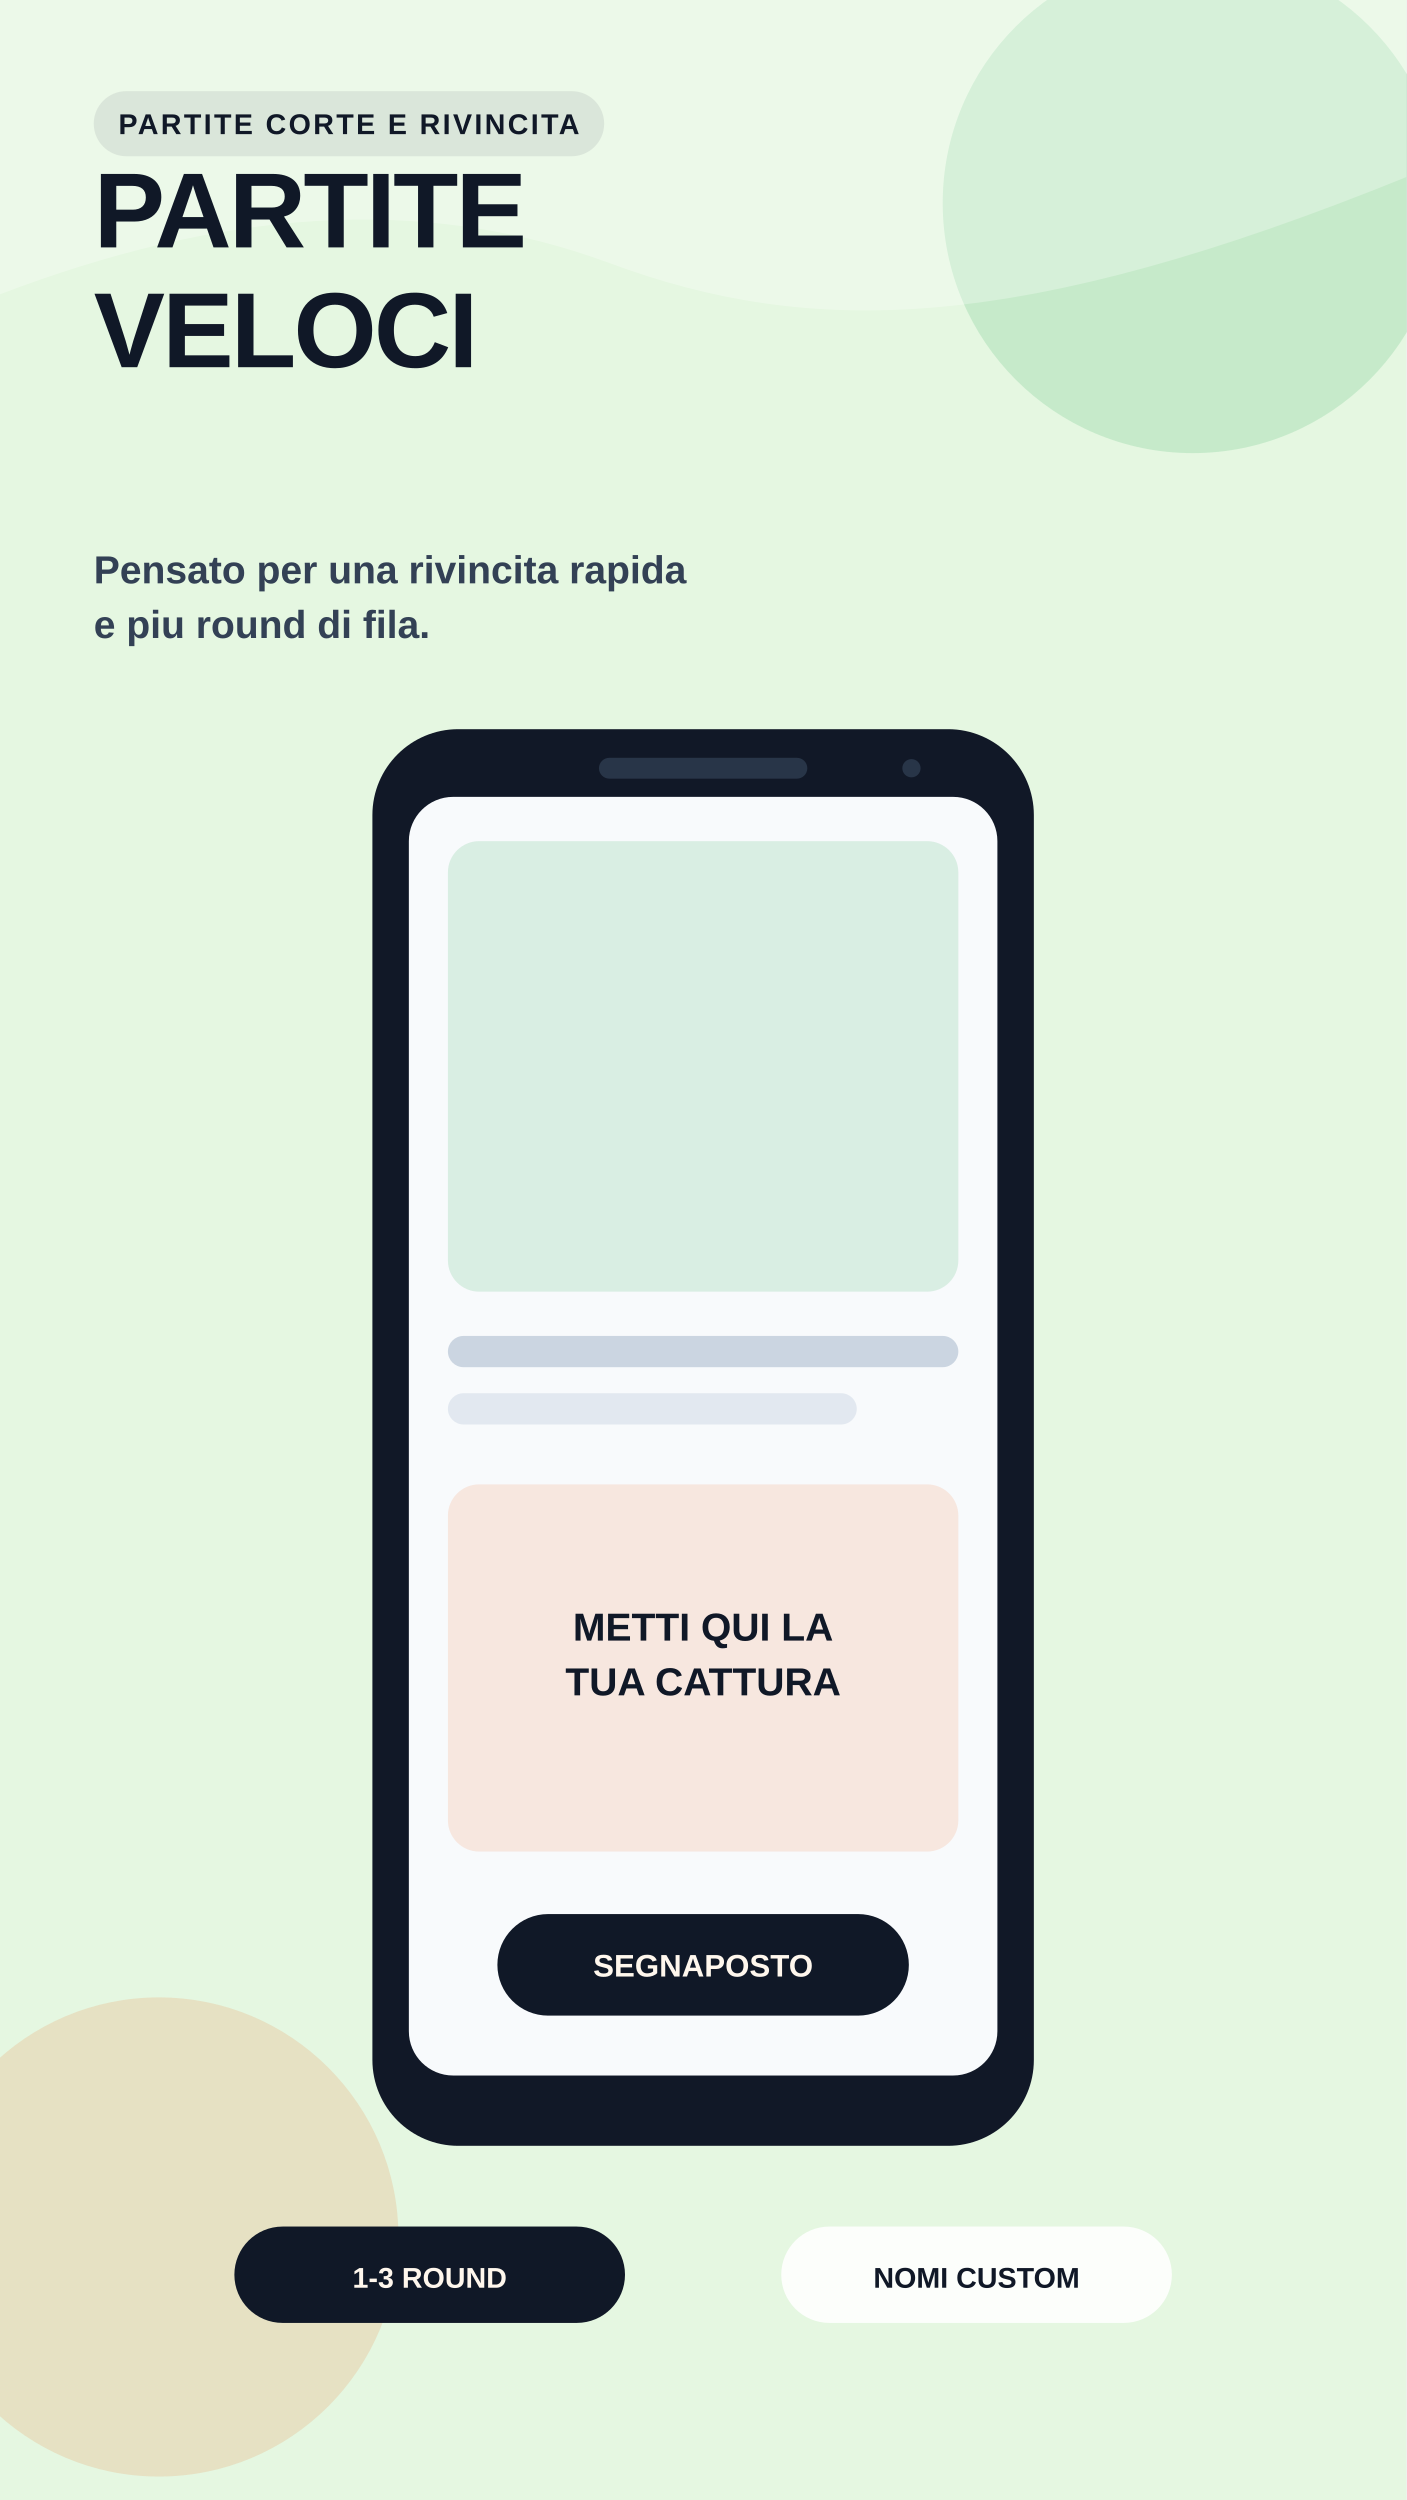
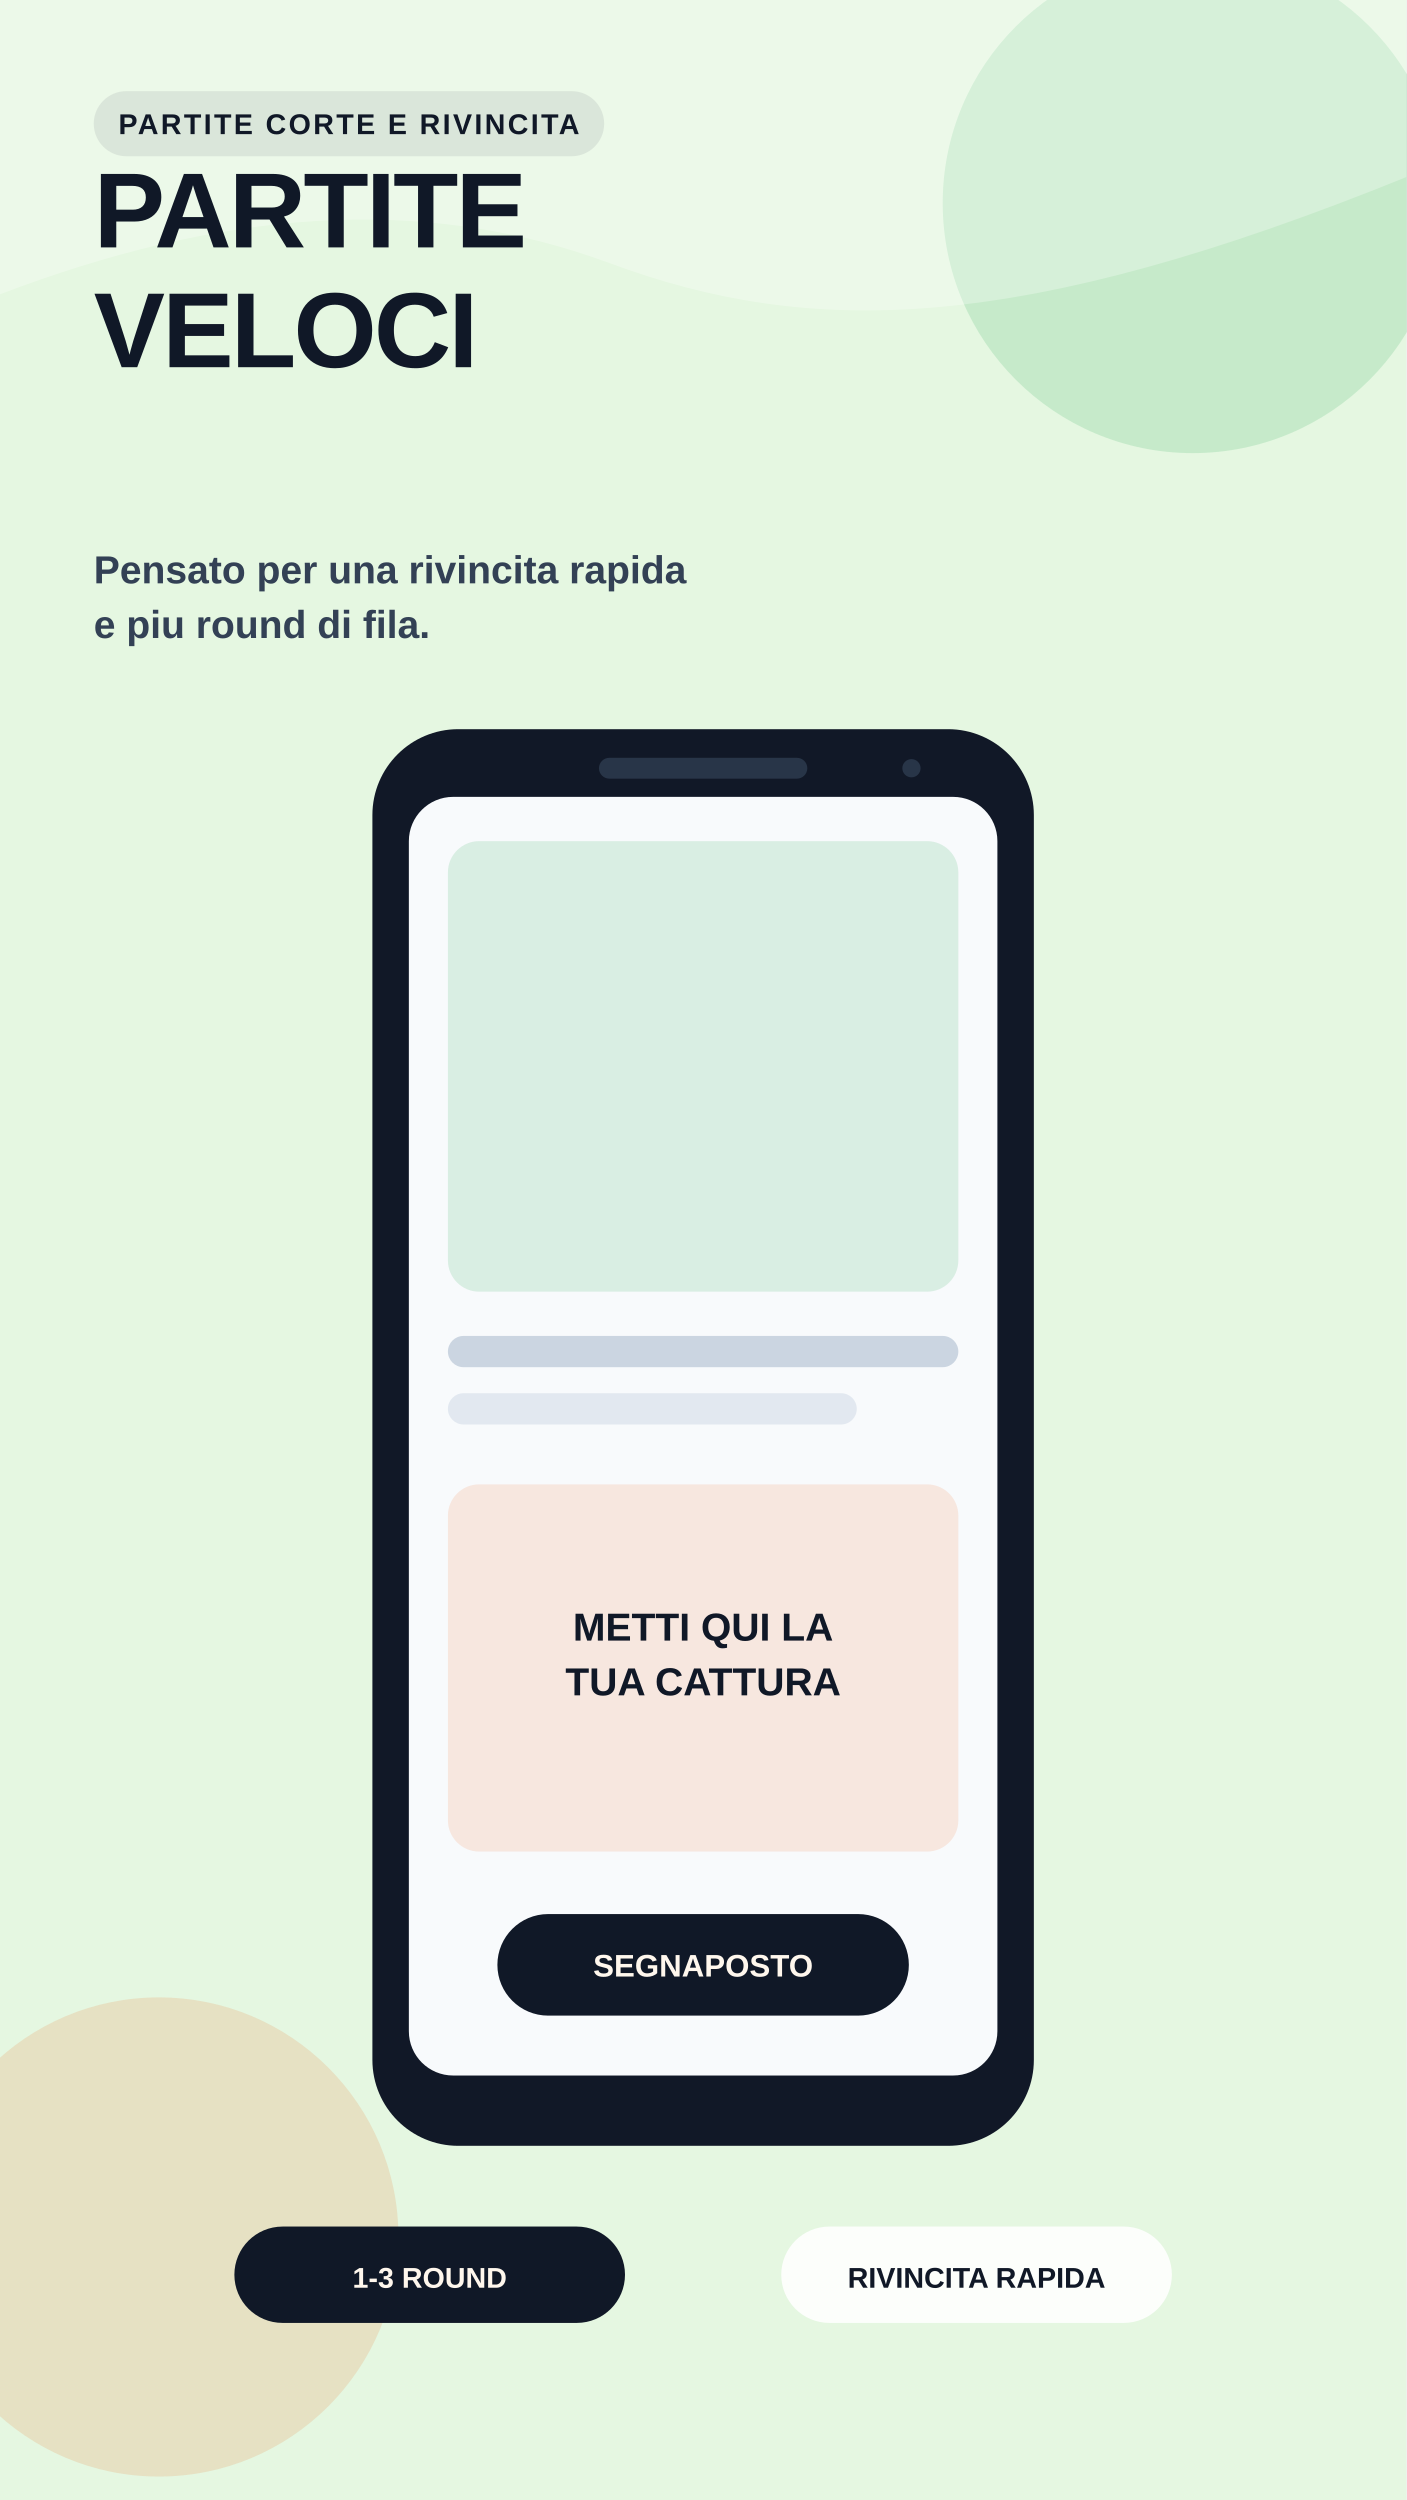
<svg xmlns="http://www.w3.org/2000/svg" width="1080" height="1920" viewBox="0 0 1080 1920" fill="none">
  <rect width="1080" height="1920" fill="#E5F7E1" />
  <circle cx="916" cy="156" r="192" fill="#16A34A" fill-opacity="0.15" />
  <circle cx="122" cy="1718" r="184" fill="#EA580C" fill-opacity="0.14" />
  <path d="M0 226C168 162 322 148 468 202C624 260 784 256 1080 136V0H0V226Z" fill="#FFFFFF" fill-opacity="0.28" />
  <rect x="72" y="70" width="392" height="50" rx="25" fill="#101827" fill-opacity="0.08" />
  <text x="268" y="103" text-anchor="middle" fill="#101827" font-family="Bahnschrift, Segoe UI, Arial, sans-serif" font-size="22" font-weight="800" letter-spacing="1.8">PARTITE CORTE E RIVINCITA</text>
  <text x="72" y="190" fill="#101827" font-family="Bahnschrift, Segoe UI, Arial, sans-serif" font-size="82" font-weight="800" letter-spacing="-2">PARTITE</text>
  <text x="72" y="282" fill="#101827" font-family="Bahnschrift, Segoe UI, Arial, sans-serif" font-size="82" font-weight="800" letter-spacing="-2">VELOCI</text>
  <text x="72" y="448" fill="#334155" font-family="Bahnschrift, Segoe UI, Arial, sans-serif" font-size="30" font-weight="600">Pensato per una rivincita rapida</text>
  <text x="72" y="490" fill="#334155" font-family="Bahnschrift, Segoe UI, Arial, sans-serif" font-size="30" font-weight="600">e piu round di fila.</text>
  <g id="phone">
    <rect x="286" y="560" width="508" height="1088" rx="66" fill="#111827" />
    <rect x="314" y="612" width="452" height="982" rx="34" fill="#F8FAFC" />
    <rect x="460" y="582" width="160" height="16" rx="8" fill="#283548" />
    <circle cx="700" cy="590" r="7" fill="#283548" />
    <rect x="344" y="646" width="392" height="346" rx="24" fill="#16A34A" fill-opacity="0.14" />
    <rect x="344" y="1026" width="392" height="24" rx="12" fill="#CBD5E1" />
    <rect x="344" y="1070" width="314" height="24" rx="12" fill="#E2E8F0" />
    <rect x="344" y="1140" width="392" height="282" rx="24" fill="#EA580C" fill-opacity="0.12" />
    <rect x="382" y="1470" width="316" height="78" rx="39" fill="#101827" />
    <text x="540" y="1260" text-anchor="middle" fill="#101827" font-family="Bahnschrift, Segoe UI, Arial, sans-serif" font-size="30" font-weight="800">METTI QUI LA</text>
    <text x="540" y="1302" text-anchor="middle" fill="#101827" font-family="Bahnschrift, Segoe UI, Arial, sans-serif" font-size="30" font-weight="800">TUA CATTURA</text>
    <text x="540" y="1518" text-anchor="middle" fill="#FFF7ED" font-family="Bahnschrift, Segoe UI, Arial, sans-serif" font-size="24" font-weight="800">SEGNAPOSTO</text>
  </g>
  <rect x="180" y="1710" width="300" height="74" rx="37" fill="#101827" />
  <text x="330" y="1757" text-anchor="middle" fill="#FFF7ED" font-family="Bahnschrift, Segoe UI, Arial, sans-serif" font-size="22" font-weight="800">1-3 ROUND</text>
  <rect x="600" y="1710" width="300" height="74" rx="37" fill="#FFFFFF" fill-opacity="0.88" />
-   <text x="750" y="1757" text-anchor="middle" fill="#101827" font-family="Bahnschrift, Segoe UI, Arial, sans-serif" font-size="22" font-weight="800">NOMI CUSTOM</text>
+   <text x="750" y="1757" text-anchor="middle" fill="#101827" font-family="Bahnschrift, Segoe UI, Arial, sans-serif" font-size="22" font-weight="800">RIVINCITA RAPIDA</text>
</svg>
